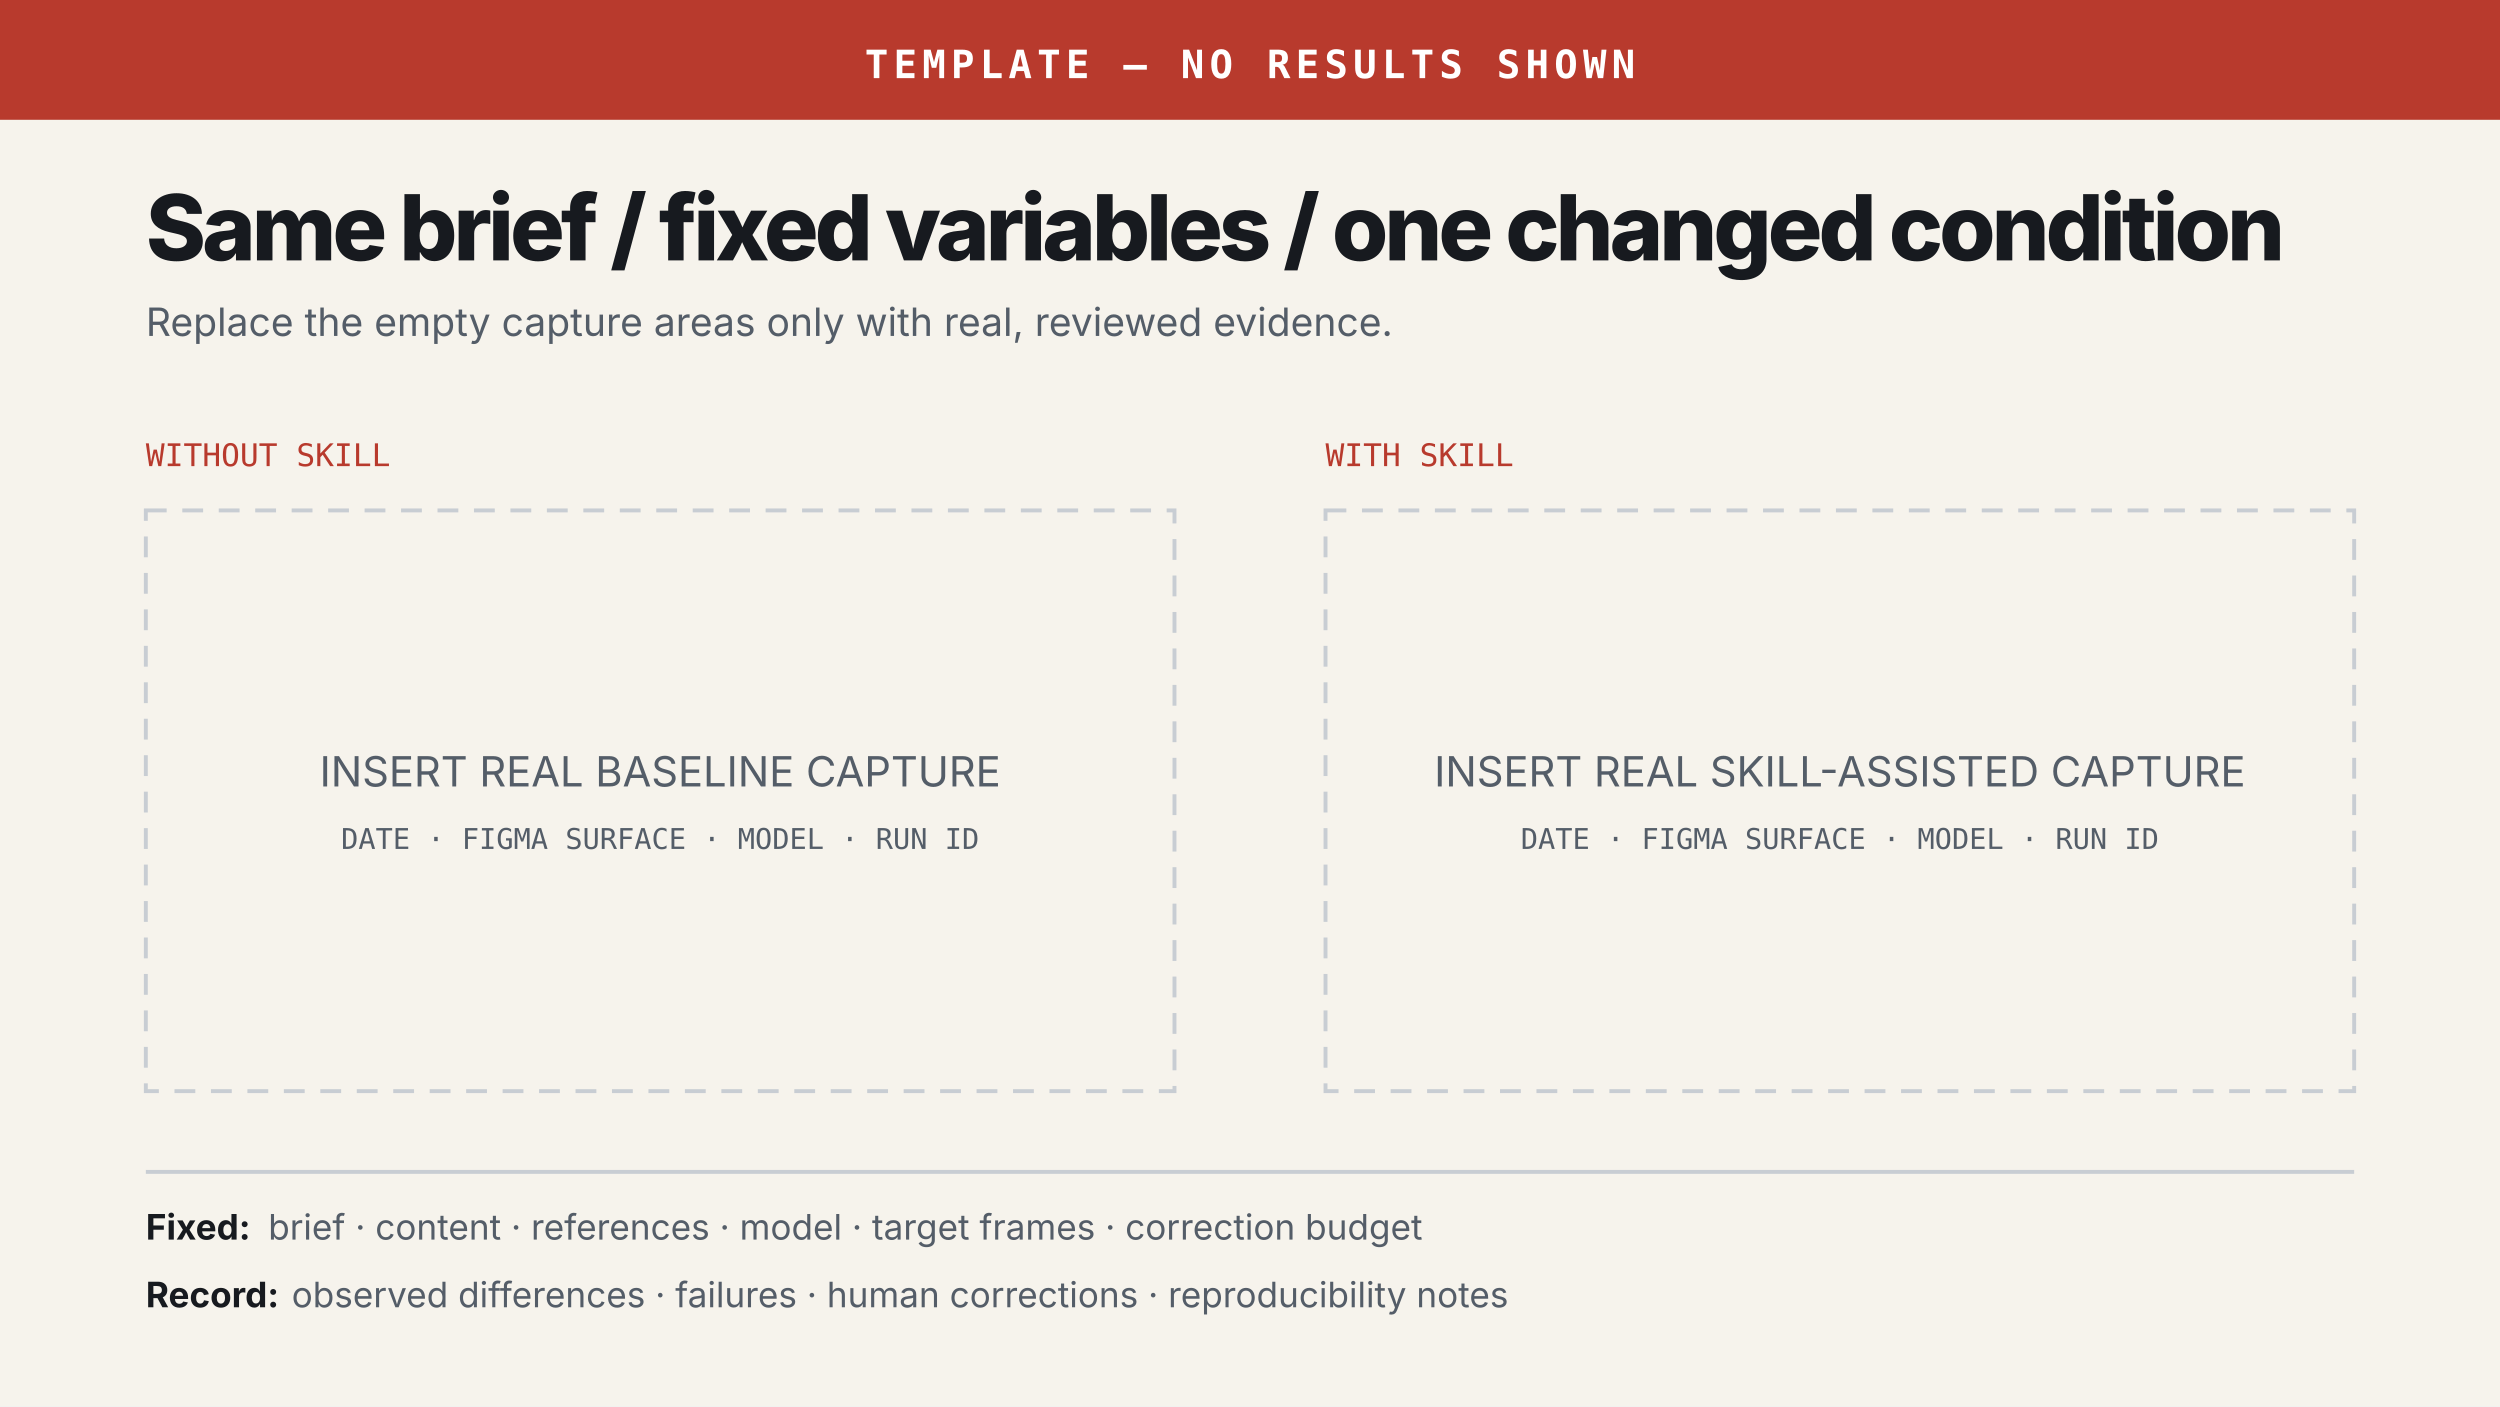
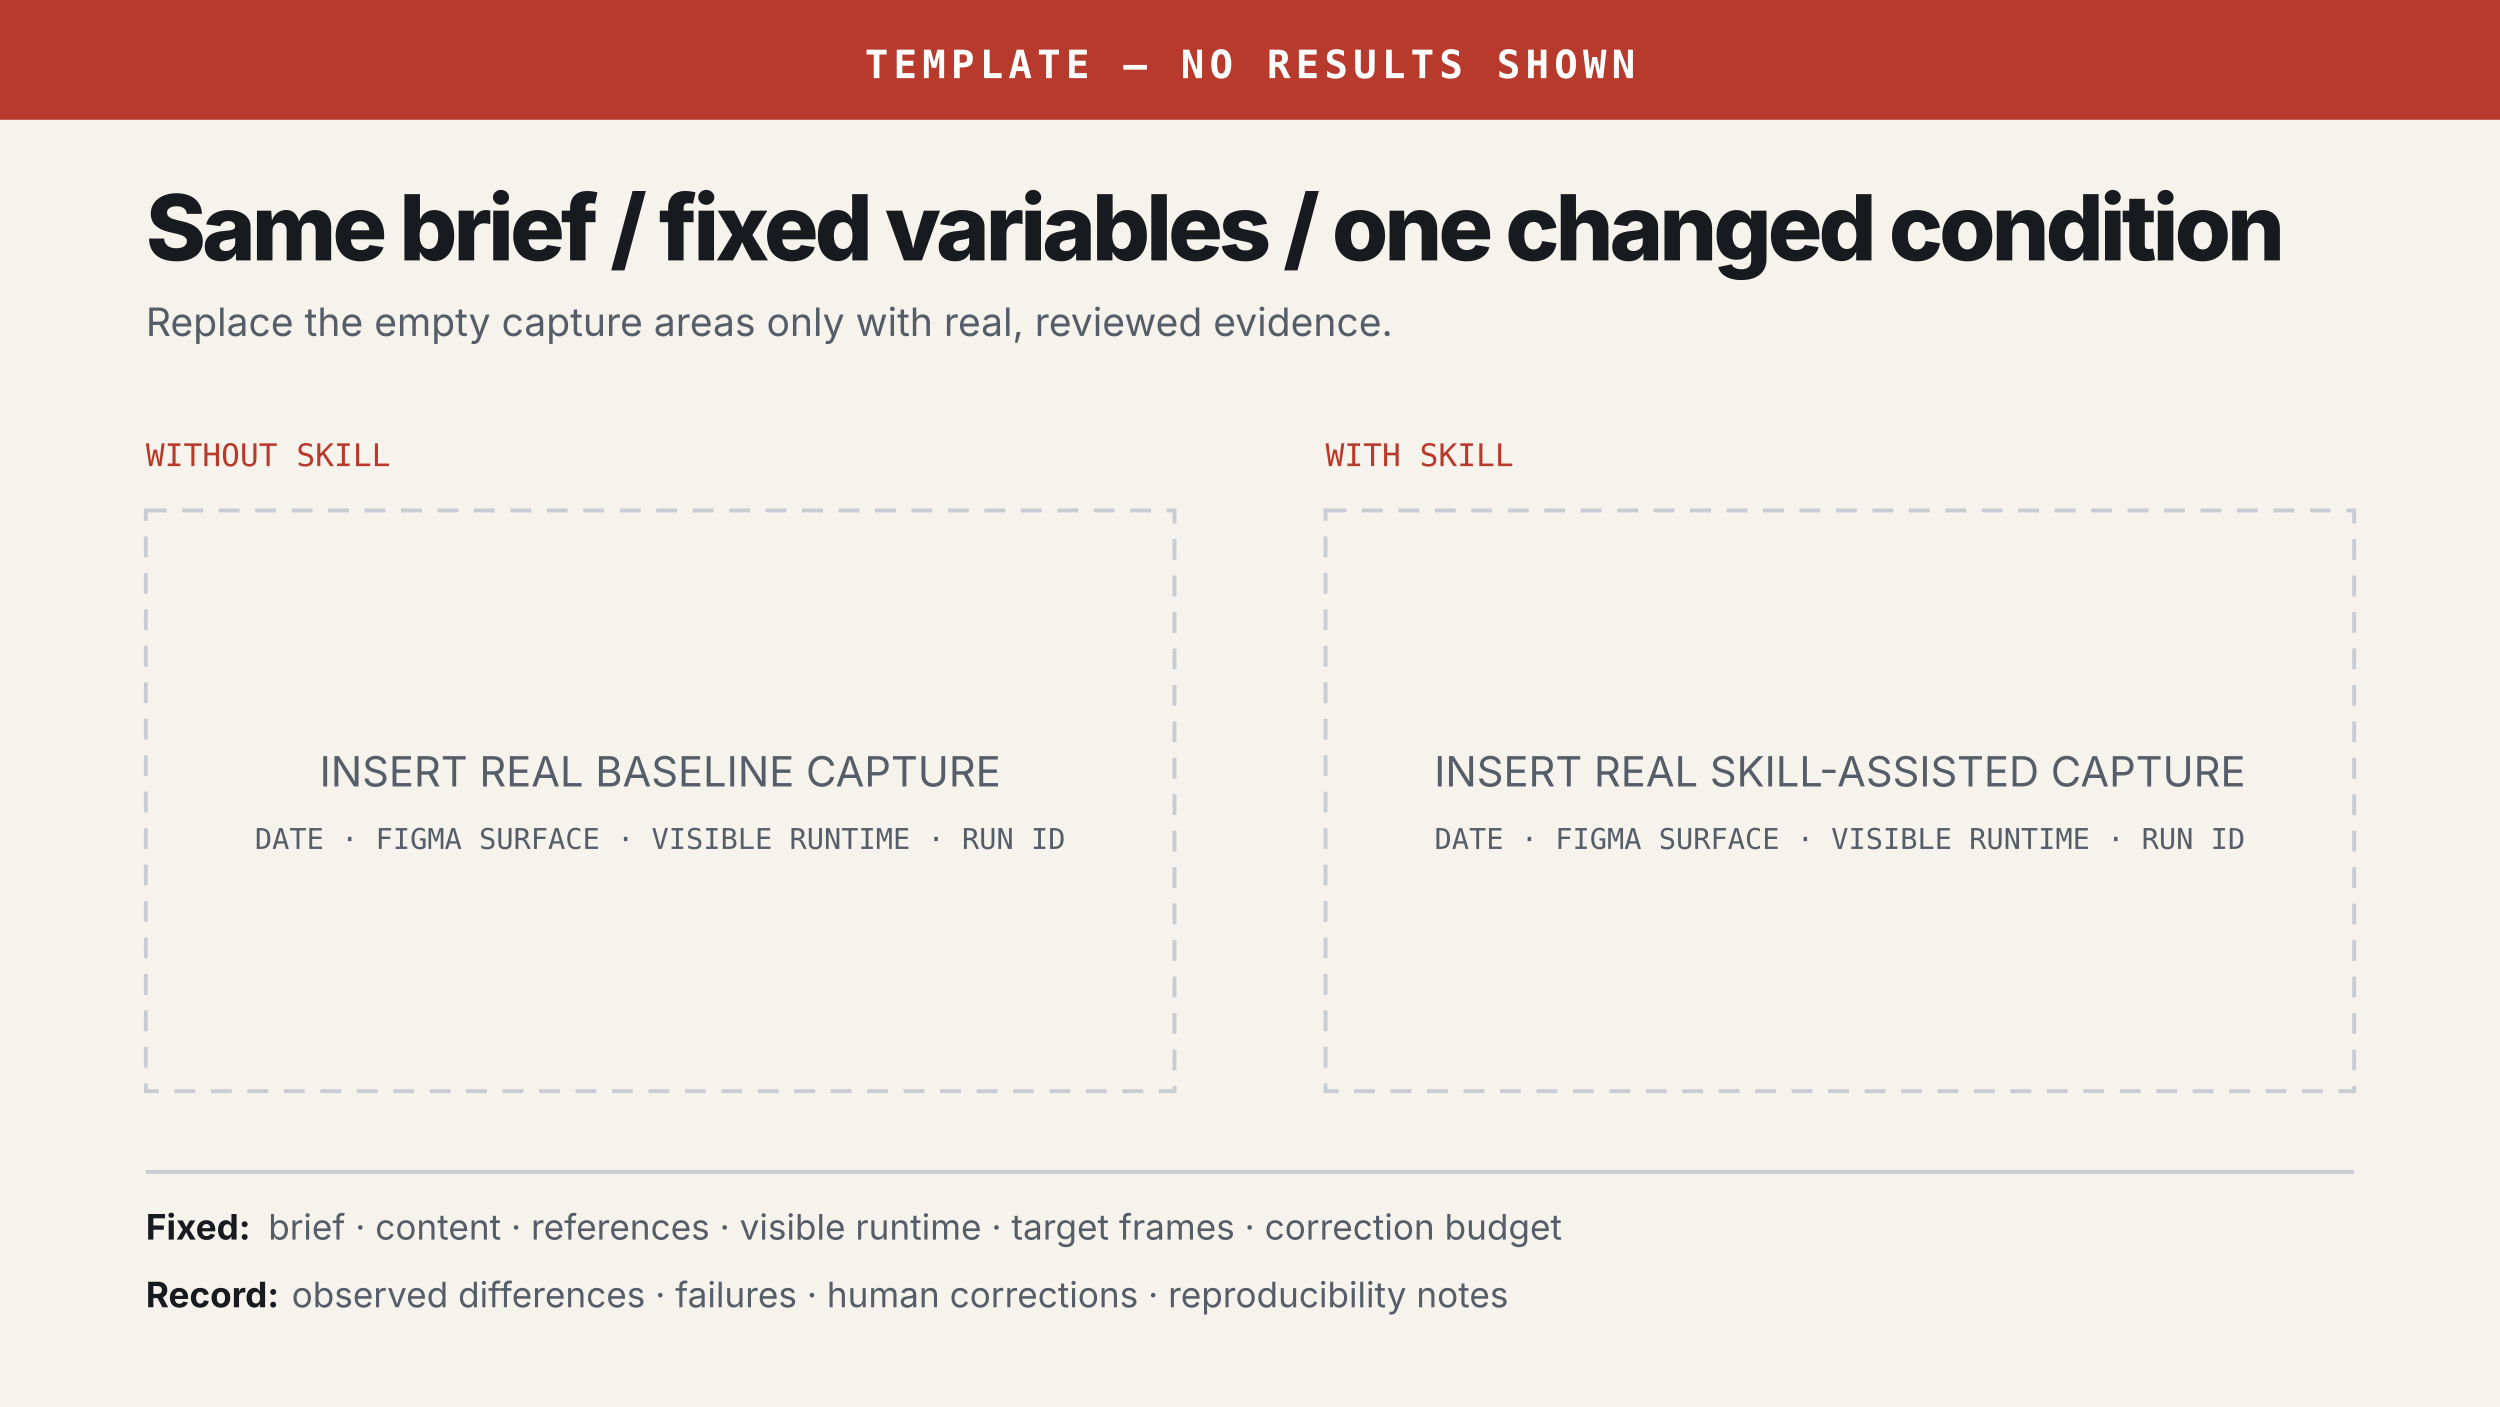
<svg xmlns="http://www.w3.org/2000/svg" width="1920" height="1080" viewBox="0 0 1920 1080" role="img" aria-labelledby="title desc">
  <style>
    .sans { font-family: system-ui, -apple-system, BlinkMacSystemFont, "Segoe UI", sans-serif; }
    .mono { font-family: ui-monospace, SFMono-Regular, Menlo, monospace; }
    .ink { fill: #171A1F; } .muted { fill: #545D68; }
    .line { stroke: #C8CDD3; stroke-width: 3; fill: none; }
  </style>
  <rect width="1920" height="1080" fill="#F6F3EC" />
  <rect x="0" y="0" width="1920" height="92" fill="#B83A2D" />
  <text x="960" y="60" class="mono" fill="#FFFFFF" font-size="30" font-weight="800" text-anchor="middle" letter-spacing="4">TEMPLATE — NO RESULTS SHOWN</text>
  <text x="112" y="200" class="sans ink" font-size="70" font-weight="760" letter-spacing="-3">Same brief / fixed variables / one changed condition</text>
  <text x="112" y="258" class="sans muted" font-size="30">Replace the empty capture areas only with real, reviewed evidence.</text>
  <text x="112" y="358" class="mono" fill="#B83A2D" font-size="24">WITHOUT SKILL</text>
  <rect x="112" y="392" width="790" height="446" class="line" stroke-dasharray="16 12" />
  <text x="507" y="604" class="sans muted" font-size="32" text-anchor="middle">INSERT REAL BASELINE CAPTURE</text>
-   <text x="507" y="652" class="mono muted" font-size="22" text-anchor="middle">DATE · FIGMA SURFACE · MODEL · RUN ID</text>
+   <text x="507" y="652" class="mono muted" font-size="22" text-anchor="middle">DATE · FIGMA SURFACE · VISIBLE RUNTIME · RUN ID</text>
  <text x="1018" y="358" class="mono" fill="#B83A2D" font-size="24">WITH SKILL</text>
  <rect x="1018" y="392" width="790" height="446" class="line" stroke-dasharray="16 12" />
  <text x="1413" y="604" class="sans muted" font-size="32" text-anchor="middle">INSERT REAL SKILL-ASSISTED CAPTURE</text>
-   <text x="1413" y="652" class="mono muted" font-size="22" text-anchor="middle">DATE · FIGMA SURFACE · MODEL · RUN ID</text>
+   <text x="1413" y="652" class="mono muted" font-size="22" text-anchor="middle">DATE · FIGMA SURFACE · VISIBLE RUNTIME · RUN ID</text>
  <line x1="112" y1="900" x2="1808" y2="900" class="line" />
  <text x="112" y="952" class="sans ink" font-size="27" font-weight="650">Fixed:</text>
-   <text x="206" y="952" class="sans muted" font-size="27">brief · content · references · model · target frames · correction budget</text>
+   <text x="206" y="952" class="sans muted" font-size="27">brief · content · references · visible runtime · target frames · correction budget</text>
  <text x="112" y="1004" class="sans ink" font-size="27" font-weight="650">Record:</text>
  <text x="224" y="1004" class="sans muted" font-size="27">observed differences · failures · human corrections · reproducibility notes</text>
</svg>
